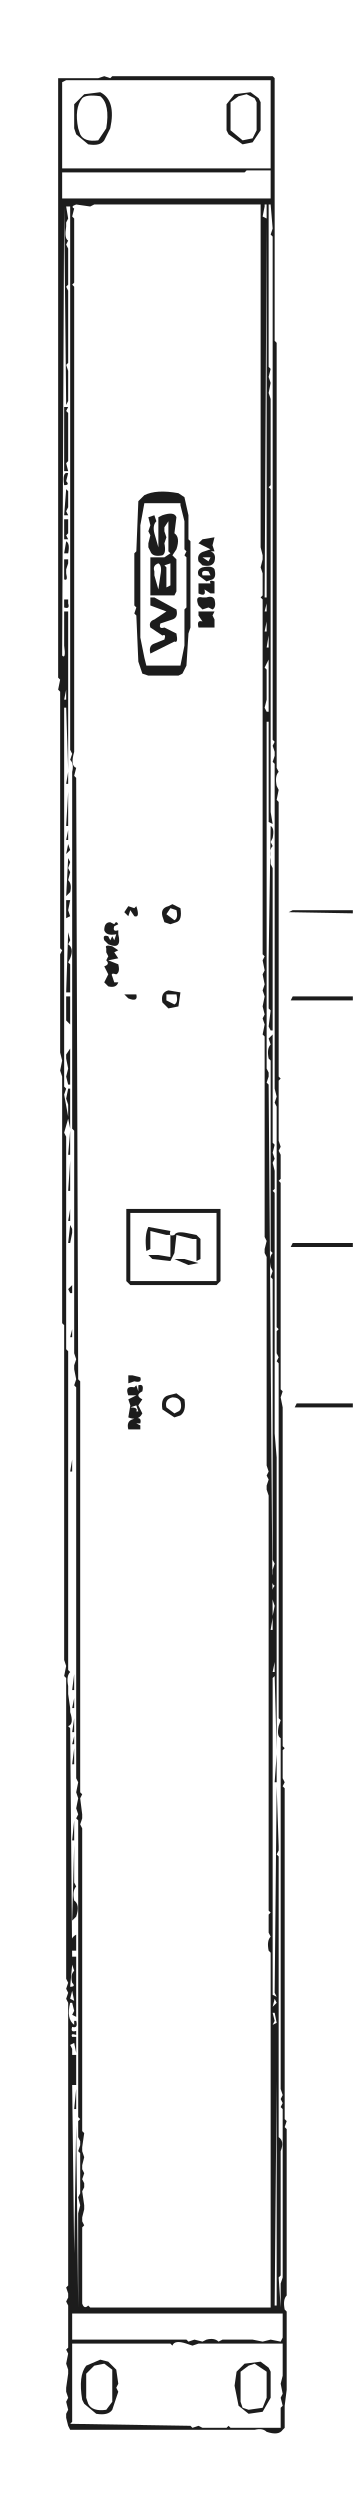
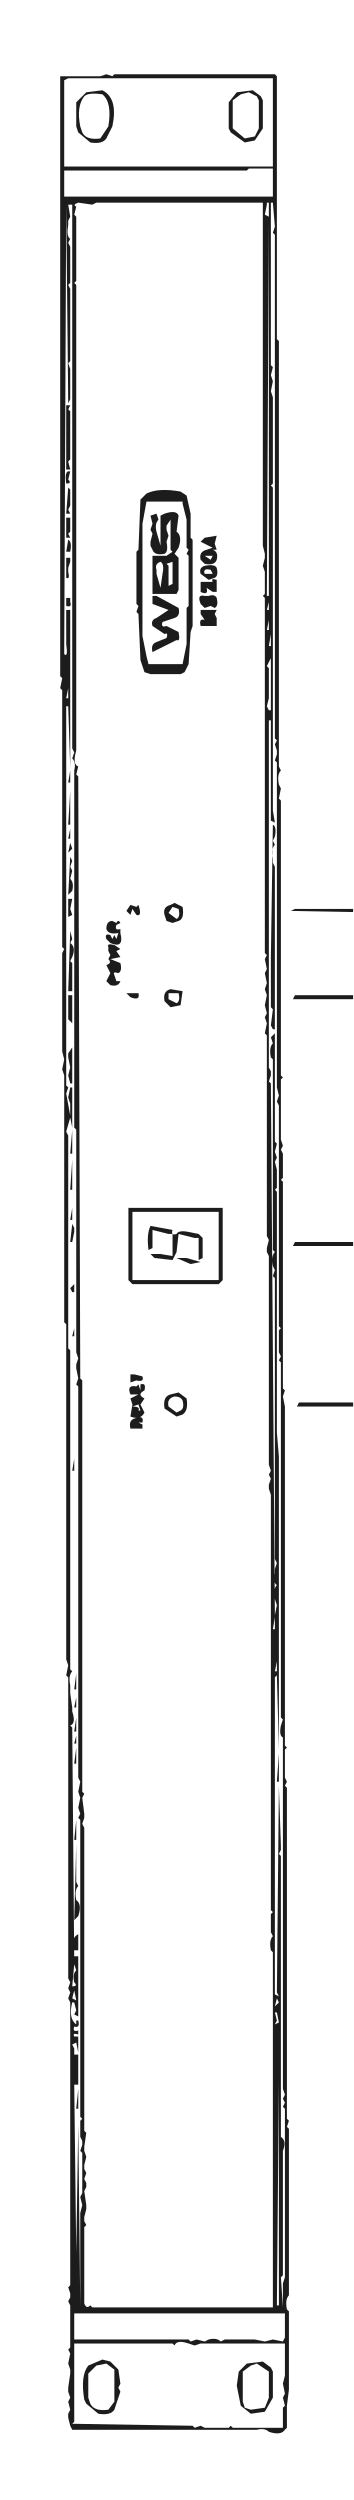
- <svg xmlns="http://www.w3.org/2000/svg" viewBox="0 0 176 1247" data-from="Modules/INPUT-PRE-AMPS/M5200A/MECHANICAL/1985 - M5200A - 5200-04-002 - CONTROLLER MODULE MODULE LAYOUT.jpg" data-kind="layout">
-   <g transform="translate(0 1247) rotate(-90)">
+ <svg xmlns="http://www.w3.org/2000/svg" viewBox="0 0 176 1246" data-from="Modules/INPUT-PRE-AMPS/M5200A/MECHANICAL/1985 - M5200A - 5200-04-002 - CONTROLLER MODULE MODULE LAYOUT.jpg" data-kind="layout">
+   <g transform="translate(0 1246) rotate(-90)">
    <defs>
      <clipPath id="c">
-         <rect width="1247" height="176" />
+         <rect width="1246" height="176" />
      </clipPath>
    </defs>
    <g clip-path="url(#c)">
-       <g transform="translate(-219 -1043)" fill="#1c1c1c">
+       <g transform="translate(-219 -1042)" fill="#1c1c1c">
        <path class="line" d="M1122 1072L1127 1073L1128 1072L1365 1072L1367 1072L1427 1072L1427 1073L1427 1092L1428 1095L1427 1098L1428 1099L1428 1179L1427 1180L1367 1180L1365 1180L1296 1180L1295 1181L1083 1181L1081 1182Q1079 1180 1074 1181L1072 1182L1067 1181L1066 1182L929 1182L928 1183L927 1182L899 1182L897 1182L894 1183L892 1182L890 1183L888 1183L878 1183L877 1182L876 1183L773 1183L772 1184L769 1183L764 1184L595 1184L594 1185L593 1184L581 1184L579 1184L577 1185L575 1184L574 1185L409 1185L408 1186L405 1185L404 1186L321 1186Q319 1184 314 1185L313 1186L276 1186L274 1186L266 1185L264 1185L255 1185L254 1184Q251 1182 253 1176Q255 1174 254 1170L254 1168L254 1078L256 1077L260 1076L262 1076L264 1077L268 1076L270 1077L273 1076L275 1076L282 1077L284 1077L287 1076L292 1077L294 1076L295 1077L316 1077L318 1076L320 1077L322 1077L325 1076L326 1077L467 1077L469 1076L472 1077L474 1076L477 1077L479 1076L629 1076L630 1075L635 1076L638 1075L640 1075L805 1075L806 1074L929 1074L932 1073L937 1074L941 1073L943 1073L990 1073L992 1074L993 1073L1121 1073L1122 1072ZM1139 1074Q1137 1076 1144 1075L1146 1075L1161 1075L1161 1077L1082 1077L1113 1076L1113 1075L924 1075L923 1076L920 1075L909 1077L915 1077L918 1076L923 1077L923 1078L903 1078L908 1077L901 1075L899 1076L793 1076L792 1077L633 1077L632 1078Q630 1076 625 1077L621 1077L614 1078L612 1078Q606 1080 605 1077L604 1078L488 1079L490 1079L490 1081L460 1081L461 1079L463 1080L467 1079L467 1078Q459 1076 456 1080L458 1080L458 1081Q454 1082 455 1079Q452 1078 453 1081L451 1081Q452 1078 450 1079L450 1081L442 1081L447 1080L446 1078L444 1079L441 1079L441 1081L426 1081L426 1079L342 1080L406 1081L315 1082L360 1082L362 1082L366 1083L370 1082L372 1083L392 1083L393 1082L396 1083L398 1083L400 1082L408 1082L409 1083L410 1082L558 1082L559 1081L561 1082L564 1081L569 1082L572 1081L577 1082L579 1081L750 1081L752 1081L774 1081L775 1080L778 1081L783 1080L785 1080L788 1081L791 1080L902 1080L903 1079L1079 1079L1081 1079Q1085 1080 1087 1078L1090 1079L1092 1078L1103 1078L1105 1078L1363 1078L1363 1076L1357 1077L1355 1076L1353 1076Q1347 1075 1346 1077L1344 1076L1342 1077L1324 1077L1323 1076L1321 1077L1309 1077L1307 1077L1285 1077L1284 1076L1281 1077L1279 1077L1266 1077L1264 1076L1363 1075L1139 1074ZM1367 1074L1367 1178L1368 1178L1381 1178L1381 1166L1380 1165L1380 1075L1380 1074L1367 1074ZM1382 1074L1382 1178L1426 1178L1426 1076L1425 1074L1382 1074ZM1117 1075L1117 1076L1122 1076L1117 1075ZM257 1078L256 1138L255 1139L256 1142L255 1144L255 1146L255 1156L256 1157L255 1158L255 1183L265 1183L266 1184L270 1183L272 1184L277 1183L281 1184L297 1184L297 1142L296 1139L297 1136Q299 1130 296 1129L297 1128L297 1079L258 1079L257 1078ZM469 1078L468 1080L473 1079L469 1078ZM475 1078Q475 1081 477 1079Q481 1078 483 1080L486 1079L475 1078ZM299 1079L299 1136L298 1137L299 1140L298 1144L299 1146Q300 1150 298 1152L299 1154L299 1167L299 1169L298 1174L299 1178L298 1183L300 1184L312 1184L312 1080L312 1079L299 1079ZM1324 1079L1323 1080L1093 1080L1091 1080Q1084 1078 1083 1081L1079 1080L1078 1081L778 1082L777 1083L572 1083L571 1084L569 1083L561 1084L559 1084L556 1083L554 1084L403 1084L402 1085L395 1084L393 1084L390 1085L386 1084L384 1084L382 1085L379 1084L377 1085L375 1085L373 1084L366 1085L364 1085L360 1084L358 1084L356 1085L355 1084L317 1084Q314 1085 316 1087L315 1088L315 1178L492 1178L493 1177Q498 1176 500 1178L502 1177L511 1177L512 1178L513 1177L720 1177L723 1176L725 1176L728 1177L730 1176L732 1177L735 1176L839 1176L841 1175L843 1175L847 1176L849 1175L949 1175L950 1174L955 1175L958 1174L960 1175L964 1174L969 1175L972 1174L975 1175L980 1174L982 1175L987 1174L989 1175L990 1174L1167 1174L1168 1173L1169 1174L1180 1174L1183 1173L1187 1174L1189 1174L1193 1173L1364 1173L1364 1092L1364 1090L1363 1088L1364 1081Q1363 1078 1362 1080L1358 1079L1357 1080L1337 1080L1335 1080L1325 1080L1324 1079ZM1358 1174L1357 1176L1364 1176L1364 1175L1363 1175L1358 1174ZM1113 1175L1111 1176L1111 1177L1137 1177L1133 1175L1132 1176L1119 1176L1117 1176L1113 1175ZM1151 1175L1151 1176L1156 1176L1151 1175ZM1161 1175L1161 1176L1165 1176L1161 1175ZM1168 1175L1168 1176L1355 1176L1168 1175ZM926 1176L925 1177L660 1179L665 1180L668 1179Q673 1178 675 1180Q676 1178 681 1179L683 1179L686 1180L688 1179L828 1179L829 1178L832 1179L834 1178Q839 1177 841 1179L842 1178L937 1178L938 1177Q943 1176 945 1178L948 1177L950 1179L896 1179L895 1180L891 1179L888 1180L886 1179L882 1180L873 1180L872 1179L871 1180L753 1180L751 1180L739 1181L737 1181L593 1181L630 1180L629 1179L627 1179L471 1179L470 1181L472 1180L575 1181L545 1182L543 1182L541 1181L540 1182L400 1182Q398 1185 393 1183L391 1183L331 1183L330 1182L315 1183L327 1183L330 1184L414 1184L415 1183L417 1184L419 1183L421 1184L424 1183L599 1183Q600 1181 605 1182L608 1183L609 1182L786 1182L787 1181L789 1182L791 1181L802 1181L803 1182L804 1181L914 1181L916 1180L919 1181L923 1180L1085 1180L1086 1179L1089 1180L1091 1180L1094 1179L1096 1180L1097 1179L1348 1179L1349 1178L1352 1179L1364 1178L1364 1177L1283 1177L1282 1178L1278 1177L1275 1178L1270 1177L1267 1178L1224 1178L1223 1177L1222 1178L1063 1178L1061 1178L1055 1179L1056 1177L1106 1177L1106 1176L933 1176L931 1177L929 1177L926 1176ZM1143 1176L1143 1177L1149 1177L1143 1176ZM653 1178L653 1179L659 1179L653 1178ZM456 1179L457 1181L462 1180L462 1179L458 1180L456 1179ZM465 1179L467 1181L469 1180L465 1179ZM632 1179L632 1180L637 1180L632 1179ZM316 1180L316 1181L428 1181L316 1180ZM1163 1075L1167 1075L1167 1077L1165 1077Q1162 1078 1163 1075ZM1177 1075L1187 1075L1187 1077L1185 1077L1182 1076L1180 1076Q1176 1077 1177 1075ZM1190 1075L1196 1076Q1195 1078 1190 1077L1190 1075ZM1197 1075L1207 1075L1207 1077L1200 1077L1199 1076L1197 1077L1197 1075ZM1209 1075L1222 1076L1221 1077L1213 1077L1211 1076L1209 1077L1209 1075ZM1224 1075Q1231 1074 1230 1077L1226 1076Q1224 1078 1224 1075ZM1231 1075L1263 1075L1263 1077L1261 1076L1260 1077L1248 1077L1246 1077L1236 1077L1235 1076L1231 1077L1231 1075ZM929 1076L933 1077L938 1076L940 1076L943 1078L925 1078L925 1077L929 1076ZM957 1076L969 1076L969 1078L955 1078L957 1076ZM971 1076L1001 1077L997 1078L995 1077Q993 1080 988 1078L986 1077L985 1078L971 1078L971 1076ZM1008 1076L1017 1076L1017 1078L1012 1077L1009 1078L1008 1076ZM1019 1076L1038 1077L1036 1078L1033 1077L1031 1078L1027 1077Q1025 1079 1021 1078L1019 1076ZM1040 1076L1045 1077L1042 1078L1040 1076ZM1047 1076L1052 1077L1047 1077L1047 1076ZM1054 1076L1071 1077L1054 1077L1054 1076ZM1075 1076L1081 1077L1075 1077L1075 1076ZM823 1077L825 1079L821 1079L821 1078L823 1077ZM846 1077L855 1078L853 1079L851 1079L846 1078L846 1077ZM857 1077L863 1078L857 1078L857 1077ZM872 1077L887 1078L872 1078L872 1077ZM890 1077L902 1078L890 1078L890 1077ZM732 1078L738 1079L732 1079L732 1078ZM799 1078L803 1079L799 1079L799 1078ZM493 1079Q499 1077 501 1081L493 1081L493 1079ZM508 1079L546 1080L527 1080L525 1081Q523 1079 518 1080Q516 1083 510 1081L508 1079ZM548 1079L558 1080L548 1080L548 1079ZM586 1079L594 1080L586 1080L586 1079ZM596 1079L600 1080L596 1080L596 1079ZM602 1079L609 1080L602 1080L602 1079ZM614 1079L619 1080L614 1080L614 1079ZM623 1079L631 1080L623 1080L623 1079ZM414 1080L424 1081L414 1081L414 1080ZM1402 1080L1414 1080L1419 1085L1420 1093Q1416 1101 1402 1098L1396 1095Q1393 1093 1394 1087L1399 1081L1402 1080ZM1402 1082L1399 1083Q1395 1085 1396 1092L1402 1096Q1414 1098 1418 1093Q1419 1086 1417 1084Q1412 1080 1402 1082ZM269 1084Q281 1082 286 1086L289 1093L288 1097L284 1101L277 1102L275 1101L273 1102L264 1099Q261 1097 262 1091L267 1085L269 1084ZM270 1086L267 1087Q263 1089 264 1096L268 1099L284 1099L287 1095L286 1090L282 1086L270 1086ZM976 1095L980 1097L984 1095Q985 1098 987 1096L989 1097L991 1096L993 1096Q995 1095 994 1099L992 1102L991 1100L988 1102L987 1097L985 1102Q981 1103 980 1101Q981 1098 979 1099L976 1100L976 1102Q973 1101 974 1097L976 1095ZM997 1095Q1000 1094 999 1097L997 1098L999 1099L997 1100L1000 1101Q999 1096 1002 1095Q1006 1095 1006 1098L1005 1100Q1007 1101 1005 1102L1004 1100Q1001 1099 1002 1102L1000 1102Q992 1104 995 1097L997 1095ZM970 1105L970 1111Q966 1112 968 1107L970 1105ZM1011 1105L1014 1107L1013 1110L1014 1111Q1008 1113 1009 1110L1012 1108L1009 1107L1011 1105ZM827 1106L863 1106L863 1153L827 1153L826 1152L825 1151L825 1108L827 1106ZM827 1108L827 1151L861 1151L861 1108L827 1108ZM753 1107Q757 1106 758 1109Q760 1114 756 1113L756 1111L755 1113L753 1113L753 1107ZM759 1107L765 1108L768 1107L770 1111L770 1107Q775 1105 774 1110L775 1111L772 1112L775 1112Q776 1115 772 1114Q770 1110 768 1114L765 1112L761 1114Q757 1112 759 1107ZM764 1108Q764 1112 762 1111L762 1112L765 1111L764 1108ZM776 1107L780 1107L780 1109L779 1113Q776 1114 777 1110L776 1107ZM1160 1110L1163 1111L1164 1110L1190 1110L1191 1111L1216 1112L1219 1115Q1222 1121 1220 1132L1218 1135L1209 1137L1197 1137L1196 1138L1153 1138L1150 1137L1134 1136L1130 1134L1129 1132L1129 1117L1130 1114L1136 1112L1159 1111L1160 1110ZM1148 1113L1138 1115L1134 1116L1134 1133L1144 1135L1162 1135L1163 1136L1188 1136L1189 1135L1191 1136L1192 1135L1206 1135L1214 1133L1215 1133L1215 1115L1204 1113L1148 1113ZM842 1116Q850 1115 854 1117L852 1128Q849 1127 850 1130Q852 1131 851 1136L850 1141L848 1143L838 1143L837 1141L848 1141L848 1139L850 1131L841 1130L837 1128L838 1119L840 1117L840 1122L839 1128L850 1128L850 1126L852 1118L851 1118L843 1118L842 1116ZM1193 1117L1195 1117L1199 1118L1201 1117L1204 1118L1208 1117L1209 1120L1206 1121Q1204 1119 1200 1120L1193 1122L1208 1122L1209 1124Q1211 1130 1208 1131L1200 1130Q1198 1133 1192 1131L1189 1129L1187 1131L1171 1131L1169 1130L1169 1118L1188 1118L1188 1125L1190 1128L1191 1127L1201 1127L1203 1127L1206 1127L1203 1125L1201 1125L1198 1126L1195 1125Q1190 1126 1189 1124Q1188 1119 1191 1118L1193 1117ZM1179 1120L1172 1122L1179 1123Q1184 1124 1185 1122Q1184 1119 1181 1120L1179 1120ZM1184 1125L1183 1126L1173 1126L1174 1128L1185 1128L1184 1125ZM1140 1118Q1144 1117 1145 1120L1147 1125Q1150 1126 1149 1124L1153 1118Q1156 1117 1157 1120L1161 1126L1164 1118L1168 1118L1168 1120L1162 1131Q1158 1132 1157 1129L1155 1123Q1152 1122 1153 1125L1150 1131Q1145 1132 1146 1130L1140 1118ZM763 1124Q769 1123 770 1127L771 1131L768 1135Q762 1136 760 1133L759 1130L763 1124ZM764 1126L761 1130L762 1132Q763 1134 767 1133Q769 1132 769 1129Q768 1125 764 1126ZM966 1124Q971 1123 972 1127L971 1133L964 1132L963 1127L966 1124ZM967 1126L965 1130Q966 1132 970 1131L970 1126L967 1126ZM1009 1124Q1013 1123 1014 1127L1015 1129L1013 1133Q1007 1134 1006 1131L1005 1128L1006 1125L1009 1124ZM1010 1126L1007 1130Q1008 1132 1012 1131L1013 1128L1010 1126ZM838 1130L838 1135L836 1142L835 1137L838 1130ZM1153 1142Q1157 1141 1156 1144L1159 1142L1161 1142L1161 1150L1159 1149L1157 1150L1155 1150L1153 1150L1153 1142ZM1164 1142Q1169 1140 1168 1144L1168 1146Q1169 1149 1167 1150Q1163 1151 1162 1149L1163 1147L1162 1144L1164 1142ZM1170 1142L1175 1142L1175 1147L1175 1148Q1177 1147 1176 1150L1170 1150L1170 1148L1172 1145Q1168 1146 1170 1142ZM1179 1142Q1182 1141 1183 1144Q1184 1149 1182 1150Q1178 1151 1177 1149L1176 1146L1179 1142ZM1179 1144L1179 1148L1181 1147Q1182 1143 1179 1144ZM1186 1142Q1190 1141 1191 1145L1192 1148L1195 1142L1197 1144L1198 1150L1194 1149L1191 1150L1191 1148Q1190 1151 1186 1150Q1183 1149 1184 1144L1186 1142ZM1188 1144L1186 1147L1188 1148L1188 1144ZM1401 1156L1414 1156L1419 1160L1420 1168L1417 1172L1415 1173L1401 1173L1395 1169L1394 1164L1399 1157L1401 1156ZM1401 1158L1396 1164L1397 1169L1401 1171L1415 1171L1417 1170L1419 1166L1418 1162L1415 1158L1401 1158ZM276 1160L283 1161L287 1165L288 1173L285 1177L283 1178L270 1178L263 1174L262 1167L266 1162L276 1160ZM268 1163L265 1164L264 1167L265 1174L270 1176L283 1176L287 1170L286 1167L283 1163L268 1163ZM954 1177L962 1178L963 1177L986 1177L988 1177L1054 1178Q1053 1180 1048 1179L1046 1178L1044 1179Q1042 1177 1037 1178L1035 1178L1033 1179L952 1179L952 1178L954 1177ZM577 1180L591 1181L577 1181L577 1180ZM1011 1187L1012 1189L1012 1242L1014 1243Q1023 1243 1026 1249Q1031 1252 1030 1263Q1028 1271 1022 1275Q1018 1279 1009 1277Q1001 1274 997 1269L995 1263L995 1258Q996 1250 1002 1246L1010 1243L1011 1187ZM844 1188L846 1189L846 1240L846 1242Q845 1245 848 1244L857 1247L861 1252Q866 1256 864 1267L859 1275L851 1279L845 1279Q836 1277 832 1272Q828 1267 829 1258L836 1248L845 1245L844 1244L844 1188ZM967 1188L969 1189L969 1242L977 1245L983 1252Q986 1256 985 1264Q983 1270 979 1274Q974 1278 965 1277L954 1271Q949 1266 951 1255L959 1245L967 1242L967 1188ZM764 1190L766 1191L766 1239L766 1241Q764 1246 769 1245L779 1252Q784 1256 783 1267Q781 1274 776 1277L773 1279L765 1280Q757 1278 752 1274Q748 1269 748 1260Q750 1252 756 1248L765 1245L764 1244L764 1190Z" />
      </g>
    </g>
  </g>
</svg>
